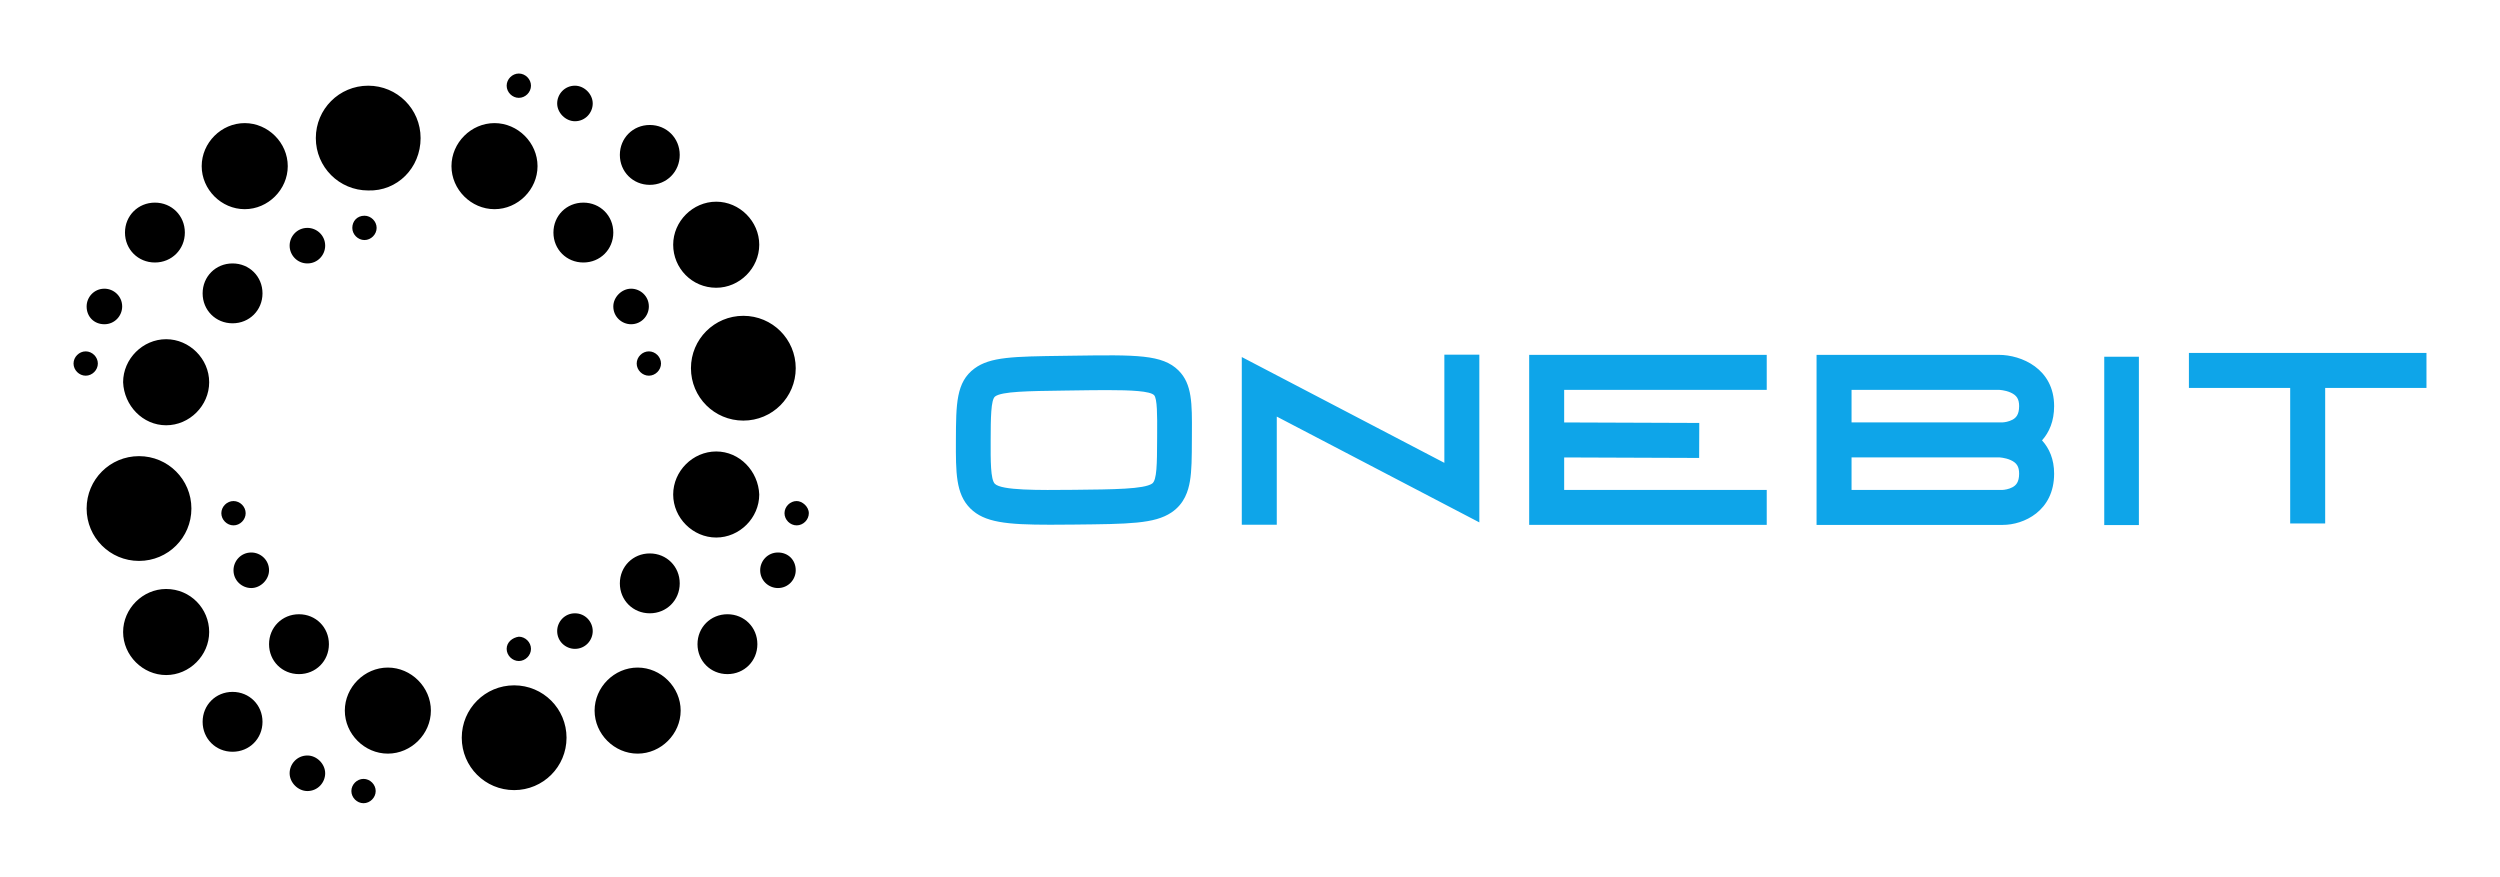
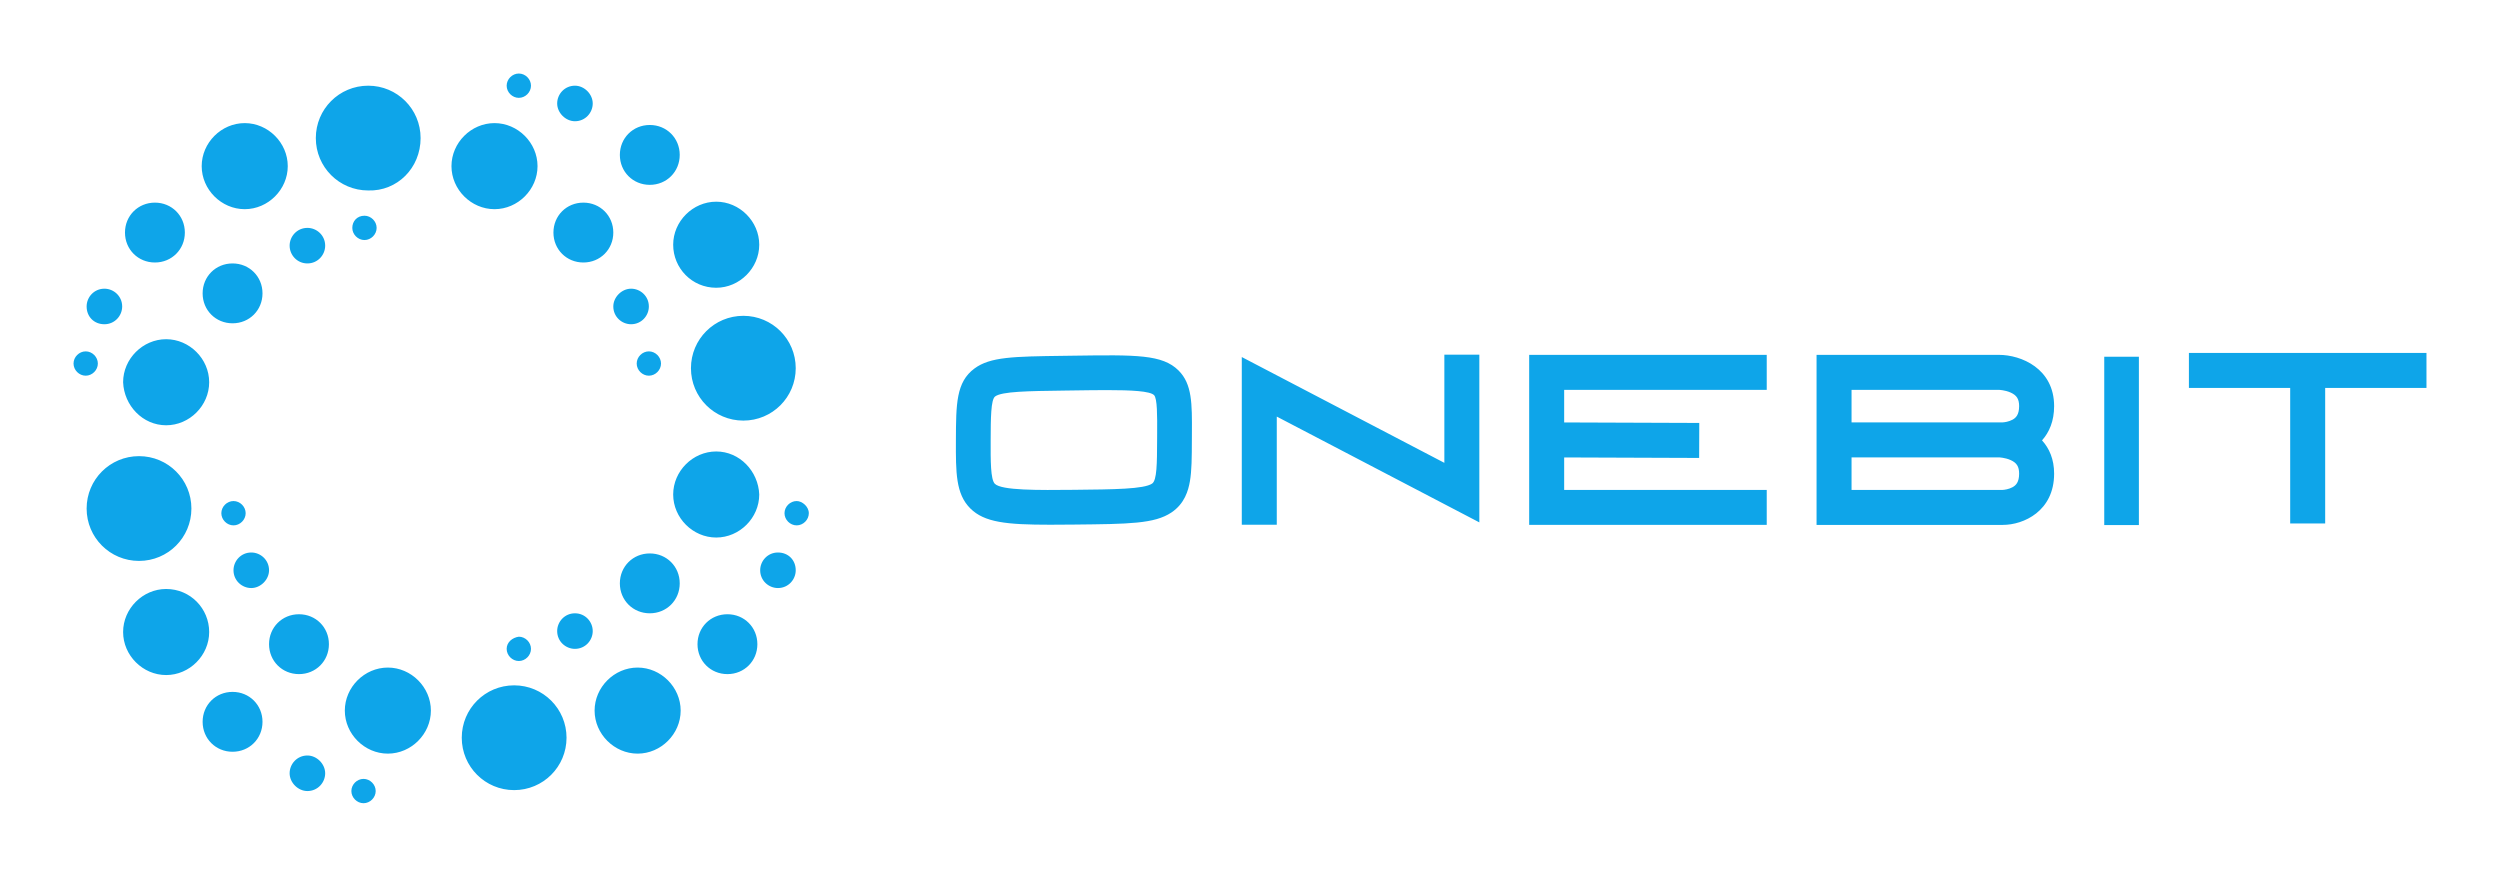
<svg xmlns="http://www.w3.org/2000/svg" version="1.1" width="3187.5" height="1117.844" viewBox="0 0 3187.5 1117.844">
  <g transform="scale(9.375) translate(10, 10)">
    <defs id="SvgjsDefs2266" />
    <g id="SvgjsG2267" transform="matrix(1.272265,0,0,1.272265,-14.24936,-13.99491)">
-       <path d="M29.5,25.5c2.5,0,4.6-2.1,4.6-4.6s-2.1-4.6-4.6-4.6c-2.5,0-4.6,2.1-4.6,4.6S27,25.5,29.5,25.5z M27,58  c0,0.7,0.6,1.3,1.3,1.3c0.7,0,1.3-0.6,1.3-1.3s-0.6-1.3-1.3-1.3C27.6,56.7,27,57.3,27,58z M36.2,31.3c1.1,0,1.9-0.9,1.9-1.9  c0-1.1-0.9-1.9-1.9-1.9c-1.1,0-1.9,0.9-1.9,1.9C34.3,30.4,35.1,31.3,36.2,31.3z M21.1,48.6c2.5,0,4.6-2.1,4.6-4.6  c0-2.5-2.1-4.6-4.6-4.6s-4.6,2.1-4.6,4.6C16.6,46.5,18.6,48.6,21.1,48.6z M14.5,37.8c1.1,0,1.9-0.9,1.9-1.9c0-1.1-0.9-1.9-1.9-1.9  c-1.1,0-1.9,0.9-1.9,1.9C12.6,37,13.4,37.8,14.5,37.8z M13.8,42c0-0.7-0.6-1.3-1.3-1.3c-0.7,0-1.3,0.6-1.3,1.3s0.6,1.3,1.3,1.3  C13.2,43.3,13.8,42.7,13.8,42z M19.9,31.2c1.8,0,3.2-1.4,3.2-3.2s-1.4-3.2-3.2-3.2c-1.8,0-3.2,1.4-3.2,3.2S18.1,31.2,19.9,31.2z   M58.8,13.6c0.7,0,1.3-0.6,1.3-1.3c0-0.7-0.6-1.3-1.3-1.3c-0.7,0-1.3,0.6-1.3,1.3C57.5,13,58.1,13.6,58.8,13.6z M23.8,57.5  c0-3.1-2.5-5.6-5.6-5.6c-3.1,0-5.6,2.5-5.6,5.6s2.5,5.6,5.6,5.6C21.3,63.1,23.8,60.6,23.8,57.5z M79.9,33.9c2.5,0,4.6-2.1,4.6-4.6  s-2.1-4.6-4.6-4.6s-4.6,2.1-4.6,4.6S77.3,33.9,79.9,33.9z M69.6,65.5c0,1.8,1.4,3.2,3.2,3.2c1.8,0,3.2-1.4,3.2-3.2s-1.4-3.2-3.2-3.2  C71,62.3,69.6,63.7,69.6,65.5z M72.8,22.9c1.8,0,3.2-1.4,3.2-3.2c0-1.8-1.4-3.2-3.2-3.2c-1.8,0-3.2,1.4-3.2,3.2  C69.6,21.5,71,22.9,72.8,22.9z M65.7,31.2c1.8,0,3.2-1.4,3.2-3.2s-1.4-3.2-3.2-3.2c-1.8,0-3.2,1.4-3.2,3.2S63.9,31.2,65.7,31.2z   M77.2,42.5c0,3.1,2.5,5.6,5.6,5.6c3.1,0,5.6-2.5,5.6-5.6s-2.5-5.6-5.6-5.6C79.7,36.9,77.2,39.4,77.2,42.5z M74,42  c0-0.7-0.6-1.3-1.3-1.3c-0.7,0-1.3,0.6-1.3,1.3s0.6,1.3,1.3,1.3C73.4,43.3,74,42.7,74,42z M64.8,16.1c1.1,0,1.9-0.9,1.9-1.9  s-0.9-1.9-1.9-1.9c-1.1,0-1.9,0.9-1.9,1.9S63.8,16.1,64.8,16.1z M70.8,37.8c1.1,0,1.9-0.9,1.9-1.9c0-1.1-0.9-1.9-1.9-1.9  s-1.9,0.9-1.9,1.9C68.9,37,69.8,37.8,70.8,37.8z M31.4,34.5c0-1.8-1.4-3.2-3.2-3.2c-1.8,0-3.2,1.4-3.2,3.2s1.4,3.2,3.2,3.2  C30,37.7,31.4,36.3,31.4,34.5z M64.8,68.7c-1.1,0-1.9,0.9-1.9,1.9c0,1.1,0.9,1.9,1.9,1.9c1.1,0,1.9-0.9,1.9-1.9  C66.7,69.6,65.9,68.7,64.8,68.7z M58.3,76.4c-3.1,0-5.6,2.5-5.6,5.6s2.5,5.6,5.6,5.6c3.1,0,5.6-2.5,5.6-5.6S61.4,76.4,58.3,76.4z   M71.5,74.5c-2.5,0-4.6,2.1-4.6,4.6s2.1,4.6,4.6,4.6c2.5,0,4.6-2.1,4.6-4.6S74,74.5,71.5,74.5z M57.5,72.5c0,0.7,0.6,1.3,1.3,1.3  c0.7,0,1.3-0.6,1.3-1.3c0-0.7-0.6-1.3-1.3-1.3C58.1,71.3,57.5,71.8,57.5,72.5z M88.5,56.7c-0.7,0-1.3,0.6-1.3,1.3s0.6,1.3,1.3,1.3  c0.7,0,1.3-0.6,1.3-1.3S89.1,56.7,88.5,56.7z M86.5,62.2c-1.1,0-1.9,0.9-1.9,1.9c0,1.1,0.9,1.9,1.9,1.9c1.1,0,1.9-0.9,1.9-1.9  C88.4,63,87.6,62.2,86.5,62.2z M56.2,25.5c2.5,0,4.6-2.1,4.6-4.6s-2.1-4.6-4.6-4.6s-4.6,2.1-4.6,4.6S53.7,25.5,56.2,25.5z   M79.9,51.4c-2.5,0-4.6,2.1-4.6,4.6c0,2.5,2.1,4.6,4.6,4.6s4.6-2.1,4.6-4.6C84.4,53.5,82.4,51.4,79.9,51.4z M21.1,66.1  c-2.5,0-4.6,2.1-4.6,4.6s2.1,4.6,4.6,4.6s4.6-2.1,4.6-4.6S23.7,66.1,21.1,66.1z M81.1,68.8c-1.8,0-3.2,1.4-3.2,3.2s1.4,3.2,3.2,3.2  c1.8,0,3.2-1.4,3.2-3.2S82.9,68.8,81.1,68.8z M30.2,62.2c-1.1,0-1.9,0.9-1.9,1.9c0,1.1,0.9,1.9,1.9,1.9s1.9-0.9,1.9-1.9  C32.1,63,31.2,62.2,30.2,62.2z M35.3,68.8c-1.8,0-3.2,1.4-3.2,3.2s1.4,3.2,3.2,3.2c1.8,0,3.2-1.4,3.2-3.2S37.1,68.8,35.3,68.8z   M36.2,83.9c-1.1,0-1.9,0.9-1.9,1.9s0.9,1.9,1.9,1.9c1.1,0,1.9-0.9,1.9-1.9S37.2,83.9,36.2,83.9z M28.2,77.1c-1.8,0-3.2,1.4-3.2,3.2  c0,1.8,1.4,3.2,3.2,3.2c1.8,0,3.2-1.4,3.2-3.2C31.4,78.5,30,77.1,28.2,77.1z M41,27.5c0,0.7,0.6,1.3,1.3,1.3c0.7,0,1.3-0.6,1.3-1.3  c0-0.7-0.6-1.3-1.3-1.3C41.5,26.2,41,26.8,41,27.5z M48.3,17.9c0-3.1-2.5-5.6-5.6-5.6c-3.1,0-5.6,2.5-5.6,5.6s2.5,5.6,5.6,5.6  C45.8,23.6,48.3,21.1,48.3,17.9z M42.2,86.4c-0.7,0-1.3,0.6-1.3,1.3c0,0.7,0.6,1.3,1.3,1.3c0.7,0,1.3-0.6,1.3-1.3  C43.5,87,42.9,86.4,42.2,86.4z M44.8,74.5c-2.5,0-4.6,2.1-4.6,4.6s2.1,4.6,4.6,4.6s4.6-2.1,4.6-4.6S47.3,74.5,44.8,74.5z" />
+       <path fill="#0EA5E9" d="M29.5,25.5c2.5,0,4.6-2.1,4.6-4.6s-2.1-4.6-4.6-4.6c-2.5,0-4.6,2.1-4.6,4.6S27,25.5,29.5,25.5z M27,58  c0,0.7,0.6,1.3,1.3,1.3c0.7,0,1.3-0.6,1.3-1.3s-0.6-1.3-1.3-1.3C27.6,56.7,27,57.3,27,58z M36.2,31.3c1.1,0,1.9-0.9,1.9-1.9  c0-1.1-0.9-1.9-1.9-1.9c-1.1,0-1.9,0.9-1.9,1.9C34.3,30.4,35.1,31.3,36.2,31.3z M21.1,48.6c2.5,0,4.6-2.1,4.6-4.6  c0-2.5-2.1-4.6-4.6-4.6s-4.6,2.1-4.6,4.6C16.6,46.5,18.6,48.6,21.1,48.6z M14.5,37.8c1.1,0,1.9-0.9,1.9-1.9c0-1.1-0.9-1.9-1.9-1.9  c-1.1,0-1.9,0.9-1.9,1.9C12.6,37,13.4,37.8,14.5,37.8z M13.8,42c0-0.7-0.6-1.3-1.3-1.3c-0.7,0-1.3,0.6-1.3,1.3s0.6,1.3,1.3,1.3  C13.2,43.3,13.8,42.7,13.8,42z M19.9,31.2c1.8,0,3.2-1.4,3.2-3.2s-1.4-3.2-3.2-3.2c-1.8,0-3.2,1.4-3.2,3.2S18.1,31.2,19.9,31.2z   M58.8,13.6c0.7,0,1.3-0.6,1.3-1.3c0-0.7-0.6-1.3-1.3-1.3c-0.7,0-1.3,0.6-1.3,1.3C57.5,13,58.1,13.6,58.8,13.6z M23.8,57.5  c0-3.1-2.5-5.6-5.6-5.6c-3.1,0-5.6,2.5-5.6,5.6s2.5,5.6,5.6,5.6C21.3,63.1,23.8,60.6,23.8,57.5z M79.9,33.9c2.5,0,4.6-2.1,4.6-4.6  s-2.1-4.6-4.6-4.6s-4.6,2.1-4.6,4.6S77.3,33.9,79.9,33.9z M69.6,65.5c0,1.8,1.4,3.2,3.2,3.2c1.8,0,3.2-1.4,3.2-3.2s-1.4-3.2-3.2-3.2  C71,62.3,69.6,63.7,69.6,65.5z M72.8,22.9c1.8,0,3.2-1.4,3.2-3.2c0-1.8-1.4-3.2-3.2-3.2c-1.8,0-3.2,1.4-3.2,3.2  C69.6,21.5,71,22.9,72.8,22.9z M65.7,31.2c1.8,0,3.2-1.4,3.2-3.2s-1.4-3.2-3.2-3.2c-1.8,0-3.2,1.4-3.2,3.2S63.9,31.2,65.7,31.2z   M77.2,42.5c0,3.1,2.5,5.6,5.6,5.6c3.1,0,5.6-2.5,5.6-5.6s-2.5-5.6-5.6-5.6C79.7,36.9,77.2,39.4,77.2,42.5z M74,42  c0-0.7-0.6-1.3-1.3-1.3c-0.7,0-1.3,0.6-1.3,1.3s0.6,1.3,1.3,1.3C73.4,43.3,74,42.7,74,42z M64.8,16.1c1.1,0,1.9-0.9,1.9-1.9  s-0.9-1.9-1.9-1.9c-1.1,0-1.9,0.9-1.9,1.9S63.8,16.1,64.8,16.1z M70.8,37.8c1.1,0,1.9-0.9,1.9-1.9c0-1.1-0.9-1.9-1.9-1.9  s-1.9,0.9-1.9,1.9C68.9,37,69.8,37.8,70.8,37.8z M31.4,34.5c0-1.8-1.4-3.2-3.2-3.2c-1.8,0-3.2,1.4-3.2,3.2s1.4,3.2,3.2,3.2  C30,37.7,31.4,36.3,31.4,34.5z M64.8,68.7c-1.1,0-1.9,0.9-1.9,1.9c0,1.1,0.9,1.9,1.9,1.9c1.1,0,1.9-0.9,1.9-1.9  C66.7,69.6,65.9,68.7,64.8,68.7z M58.3,76.4c-3.1,0-5.6,2.5-5.6,5.6s2.5,5.6,5.6,5.6c3.1,0,5.6-2.5,5.6-5.6S61.4,76.4,58.3,76.4z   M71.5,74.5c-2.5,0-4.6,2.1-4.6,4.6s2.1,4.6,4.6,4.6c2.5,0,4.6-2.1,4.6-4.6S74,74.5,71.5,74.5z M57.5,72.5c0,0.7,0.6,1.3,1.3,1.3  c0.7,0,1.3-0.6,1.3-1.3c0-0.7-0.6-1.3-1.3-1.3C58.1,71.3,57.5,71.8,57.5,72.5z M88.5,56.7c-0.7,0-1.3,0.6-1.3,1.3s0.6,1.3,1.3,1.3  c0.7,0,1.3-0.6,1.3-1.3S89.1,56.7,88.5,56.7z M86.5,62.2c-1.1,0-1.9,0.9-1.9,1.9c0,1.1,0.9,1.9,1.9,1.9c1.1,0,1.9-0.9,1.9-1.9  C88.4,63,87.6,62.2,86.5,62.2z M56.2,25.5c2.5,0,4.6-2.1,4.6-4.6s-2.1-4.6-4.6-4.6s-4.6,2.1-4.6,4.6S53.7,25.5,56.2,25.5z   M79.9,51.4c-2.5,0-4.6,2.1-4.6,4.6c0,2.5,2.1,4.6,4.6,4.6s4.6-2.1,4.6-4.6C84.4,53.5,82.4,51.4,79.9,51.4z M21.1,66.1  c-2.5,0-4.6,2.1-4.6,4.6s2.1,4.6,4.6,4.6s4.6-2.1,4.6-4.6S23.7,66.1,21.1,66.1z M81.1,68.8c-1.8,0-3.2,1.4-3.2,3.2s1.4,3.2,3.2,3.2  c1.8,0,3.2-1.4,3.2-3.2S82.9,68.8,81.1,68.8z M30.2,62.2c-1.1,0-1.9,0.9-1.9,1.9c0,1.1,0.9,1.9,1.9,1.9s1.9-0.9,1.9-1.9  C32.1,63,31.2,62.2,30.2,62.2z M35.3,68.8c-1.8,0-3.2,1.4-3.2,3.2s1.4,3.2,3.2,3.2c1.8,0,3.2-1.4,3.2-3.2S37.1,68.8,35.3,68.8z   M36.2,83.9c-1.1,0-1.9,0.9-1.9,1.9s0.9,1.9,1.9,1.9c1.1,0,1.9-0.9,1.9-1.9S37.2,83.9,36.2,83.9z M28.2,77.1c-1.8,0-3.2,1.4-3.2,3.2  c0,1.8,1.4,3.2,3.2,3.2c1.8,0,3.2-1.4,3.2-3.2C31.4,78.5,30,77.1,28.2,77.1z M41,27.5c0,0.7,0.6,1.3,1.3,1.3c0.7,0,1.3-0.6,1.3-1.3  c0-0.7-0.6-1.3-1.3-1.3C41.5,26.2,41,26.8,41,27.5z M48.3,17.9c0-3.1-2.5-5.6-5.6-5.6c-3.1,0-5.6,2.5-5.6,5.6s2.5,5.6,5.6,5.6  C45.8,23.6,48.3,21.1,48.3,17.9z M42.2,86.4c-0.7,0-1.3,0.6-1.3,1.3c0,0.7,0.6,1.3,1.3,1.3c0.7,0,1.3-0.6,1.3-1.3  C43.5,87,42.9,86.4,42.2,86.4z M44.8,74.5c-2.5,0-4.6,2.1-4.6,4.6s2.1,4.6,4.6,4.6s4.6-2.1,4.6-4.6S47.3,74.5,44.8,74.5z" />
    </g>
    <g id="SvgjsG2268" transform="matrix(1.013605,0,0,1.013605,116.6165,20.81939)">
      <path fill="#0EA5E9" d="M33.209 19.299 c1.835 1.82 1.82 4.452 1.797 8.436 c-0.002 0.297 -0.003 0.604 -0.005 0.922 c-0.009 2.365 -0.015 4.073 -0.263 5.514 c-0.211 1.228 -0.699 2.999 -2.487 4.191 c-2.264 1.509 -5.646 1.543 -13.056 1.617 c-1.157 0.012 -2.224 0.02 -3.209 0.02 c-5.871 0 -8.822 -0.311 -10.708 -2.184 c-1.964 -1.951 -1.953 -4.825 -1.937 -9.175 c0.018 -4.854 0.029 -7.783 2.489 -9.602 c2.123 -1.569 5.206 -1.61 11.96 -1.701 l1.348 -0.019 c8.418 -0.12 11.902 -0.17 14.071 1.98 z M30.343 27.708 c0.013 -2.29 0.027 -4.658 -0.417 -5.098 c-0.551 -0.546 -3.025 -0.673 -6.317 -0.673 c-1.355 0 -2.848 0.021 -4.404 0.044 l-1.352 0.019 c-4.839 0.065 -8.335 0.112 -9.25 0.788 c-0.578 0.427 -0.587 2.949 -0.598 5.869 c-0.01 2.712 -0.02 5.273 0.56 5.85 c0.911 0.905 5.828 0.856 10.583 0.809 c5.46 -0.054 9.406 -0.094 10.516 -0.834 c0.654 -0.436 0.662 -2.703 0.674 -5.842 c0.001 -0.321 0.003 -0.632 0.005 -0.932 z M68.878 17.185 l4.695 0 l0 22.5 l-27.179 -14.196 l0 14.511 l-4.695 0 l0 -22.5 l27.18 14.196 l0 -14.511 z M112.134 21.902 l-27.18 0 l0 4.373 l18.128 0.068 l-0.017 4.696 l-18.111 -0.068 l0 4.356 l27.18 0 l0 4.695 l-31.875 0 l0 -22.815 l31.875 0 l0 4.695 z M150.694 24.085 c0 2.016 -0.658 3.518 -1.623 4.596 c0.97 1.067 1.623 2.528 1.623 4.464 c0 5.046 -4.113 6.878 -6.878 6.878 l-24.997 0 l0 -22.815 l24.474 0 c2.975 0 7.401 1.832 7.401 6.878 z M145.116 34.964 c0.436 -0.241 0.882 -0.646 0.882 -1.819 c0 -0.943 -0.319 -1.454 -1.139 -1.821 c-0.745 -0.334 -1.558 -0.361 -1.566 -0.361 l-19.779 0 l0 4.364 l20.281 0 c0.205 -0.007 0.817 -0.084 1.321 -0.363 z M145.116 25.904 c0.436 -0.241 0.882 -0.646 0.882 -1.819 c0 -0.943 -0.319 -1.454 -1.139 -1.821 c-0.745 -0.334 -1.558 -0.361 -1.566 -0.361 l-19.779 0 l0 4.364 l20.281 0 c0.205 -0.007 0.817 -0.084 1.321 -0.363 z M162.068 40.049 l-4.649 0 l0 -22.591 l4.649 0 l0 22.591 z M168.779 16.95 l31.875 0 l0 4.695 l-13.591 0 l0 18.186 l-4.695 0 l0 -18.186 l-13.589 0 l0 -4.695 z" />
    </g>
  </g>
</svg>
